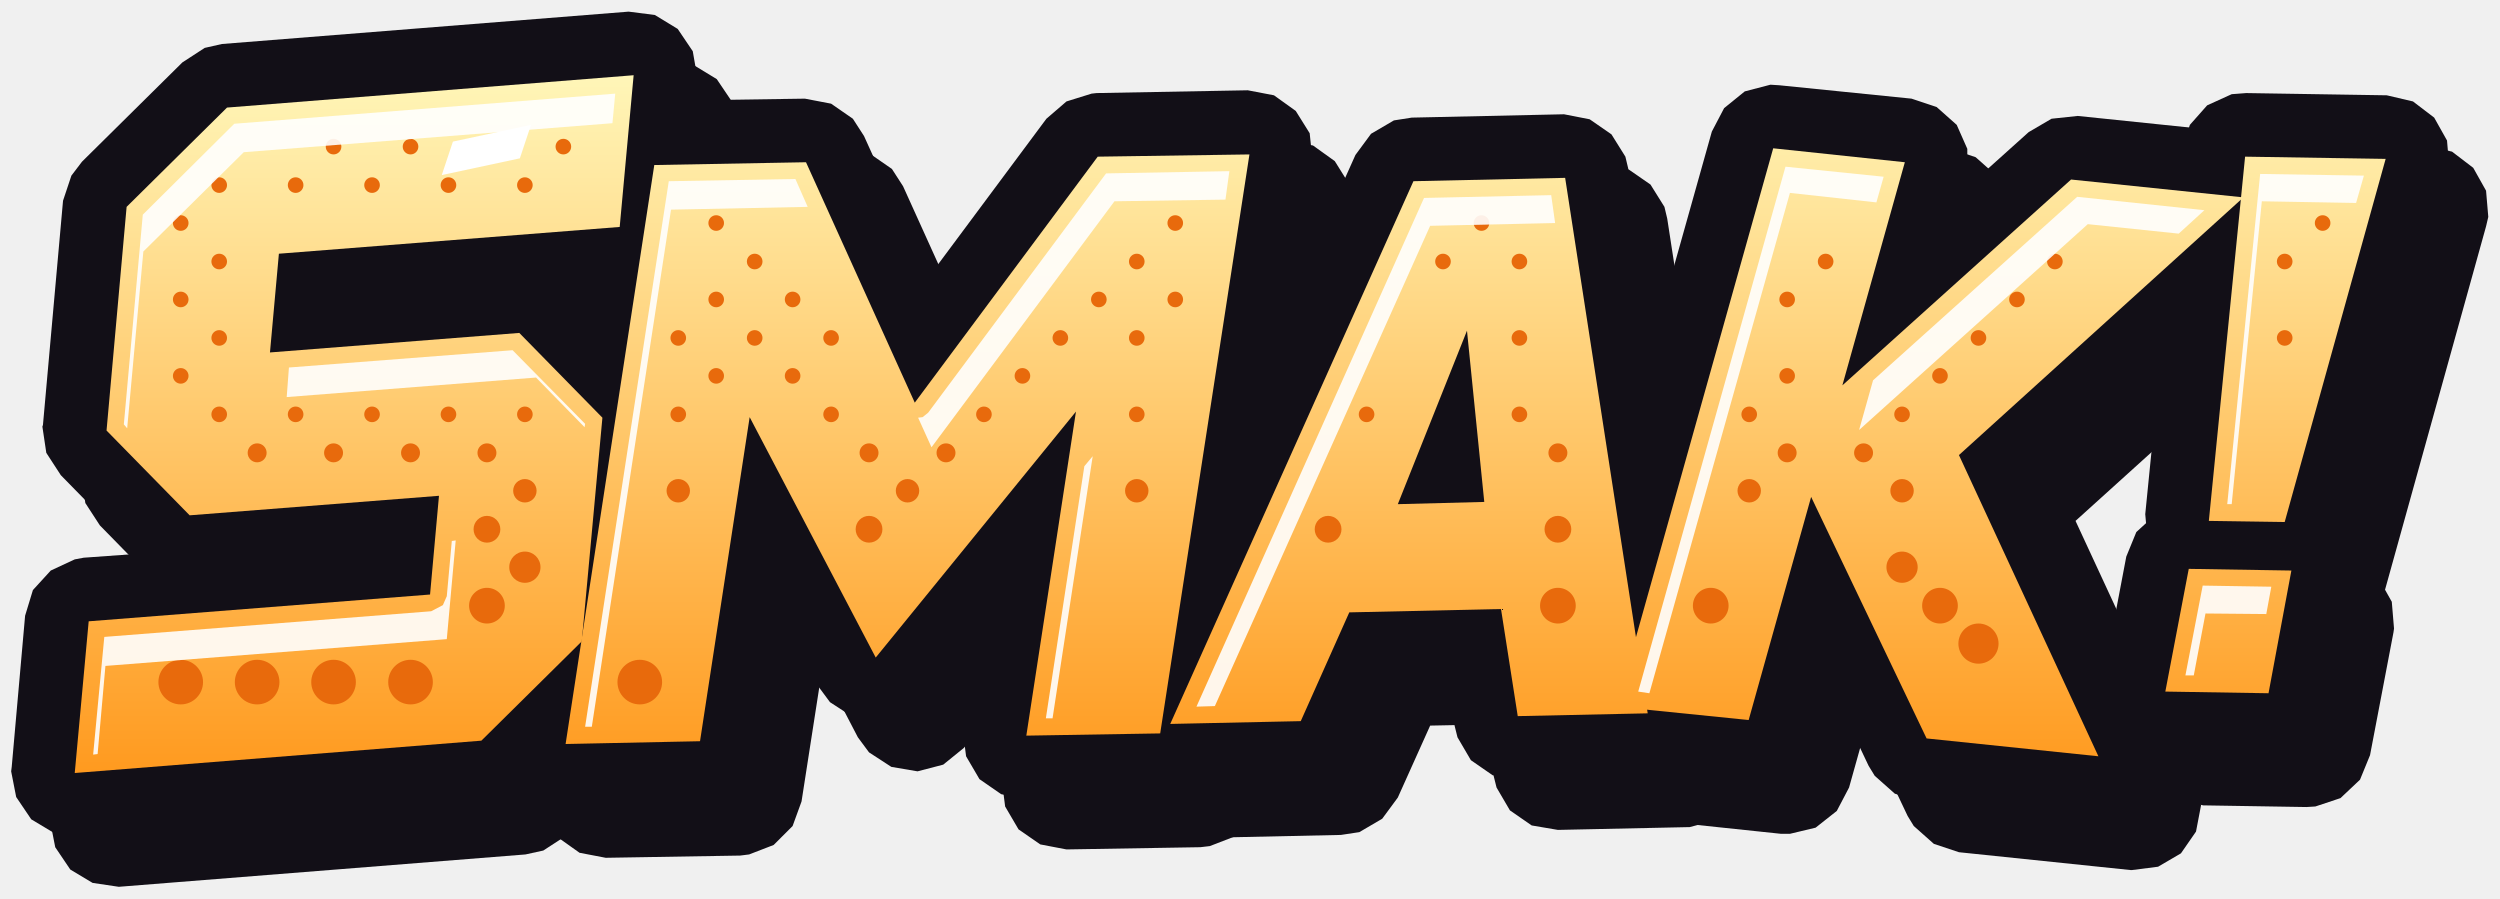
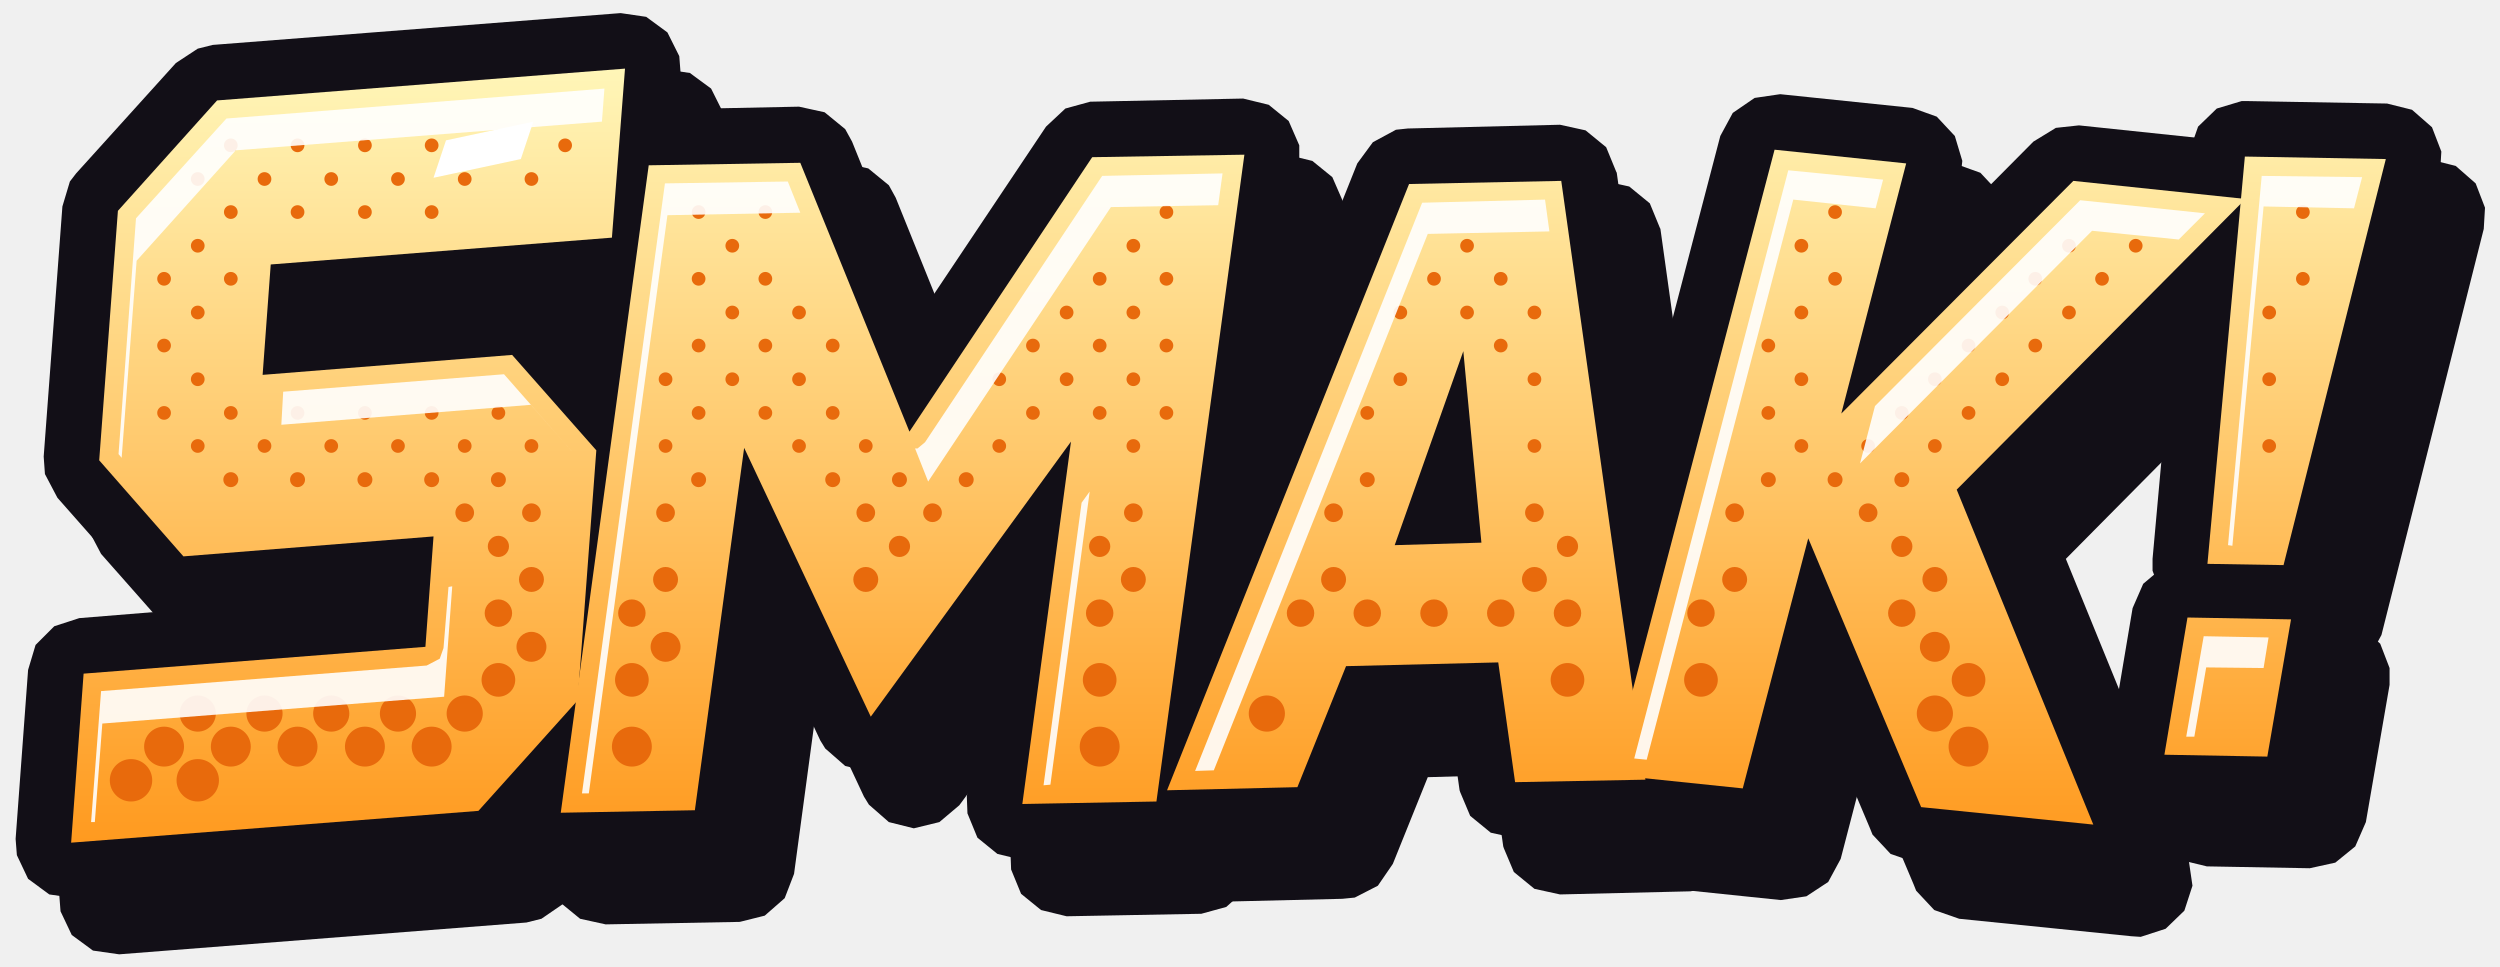
- <svg xmlns="http://www.w3.org/2000/svg" width="512" height="184" viewBox="-18.7 -26.2 448.2 160.9">
+ <svg xmlns="http://www.w3.org/2000/svg" width="512" height="198" viewBox="-15.2 -23.3 400.0 155.0">
  <defs>
-     <linearGradient id="fill" gradientUnits="userSpaceOnUse" x1="0" x2="0" y1="-12.8" y2="112.3">
+     <linearGradient id="fill" gradientUnits="userSpaceOnUse" x1="0" x2="0" y1="-12.3" y2="111.8">
      <stop offset="0" stop-color="#fff6b8" />
      <stop offset="1" stop-color="#ff9a1f" />
    </linearGradient>
  </defs>
-   <path d="M105.7 -14.6 L109.8 -12.1 L112.5 -8.1 L113.3 -3.5 L113.3 -2.7 L110.8 24.4 L109.4 28.9 L106.3 32.5 L102.0 34.5 L100.3 34.8 L90.7 35.5 L104.5 49.6 L107.0 53.6 L107.7 58.3 L107.7 58.6 L104.0 98.7 L102.6 103.3 L100.7 105.8 L82.7 123.6 L78.7 126.2 L75.5 126.9 L2.6 132.7 L-2.1 132.0 L-6.1 129.6 L-8.8 125.6 L-9.7 121.0 L-9.6 120.2 L-7.2 93.1 L-5.8 88.5 L-2.6 85.0 L1.7 83.0 L3.3 82.7 L13.0 82.0 L-0.8 67.9 L-3.4 63.9 L-4.1 59.2 L-4.0 58.9 L-0.4 18.7 L1.1 14.2 L3.0 11.7 L21.0 -6.1 L25.0 -8.7 L28.1 -9.4 L101.0 -15.2 Z" fill="#120f17" />
-   <path d="M216.7 -0.2 L220.6 2.6 L223.1 6.6 L223.6 11.4 L223.5 12.1 L207.6 115.9 L206.0 120.3 L202.6 123.7 L198.2 125.4 L196.5 125.6 L172.5 126.0 L167.8 125.1 L163.9 122.4 L161.5 118.3 L160.9 113.6 L161.0 112.9 L163.5 96.2 L154.1 107.8 L150.4 110.8 L145.8 112.0 L141.1 111.2 L137.1 108.6 L135.1 105.9 L128.7 93.6 L125.0 117.4 L123.4 121.8 L120.0 125.2 L115.6 126.9 L114.0 127.1 L89.9 127.5 L85.2 126.6 L81.4 123.9 L78.9 119.8 L78.3 115.1 L78.4 114.3 L94.3 10.5 L96.0 6.1 L99.4 2.7 L103.8 1.0 L105.4 0.8 L132.6 0.4 L137.3 1.3 L141.2 4.0 L143.2 7.1 L154.7 32.5 L175.9 4.0 L179.5 0.9 L184.0 -0.5 L184.9 -0.6 L212.0 -1.1 Z" fill="#120f17" />
-   <path d="M273.3 4.1 L277.2 6.8 L279.7 10.8 L280.2 12.9 L295.0 108.9 L294.7 113.6 L292.6 117.8 L288.8 120.8 L284.2 122.0 L284.0 122.0 L260.6 122.5 L255.9 121.7 L252.0 119.0 L249.6 114.9 L249.1 112.9 L247.6 103.6 L237.7 103.8 L231.9 116.7 L229.1 120.5 L225.0 122.9 L221.7 123.4 L198.4 123.9 L193.7 123.0 L189.8 120.3 L187.3 116.3 L186.7 111.6 L187.7 107.8 L231.3 10.5 L234.1 6.7 L238.2 4.3 L241.4 3.8 L268.7 3.2 Z" fill="#120f17" />
-   <path d="M307.3 -2.0 L331.0 0.4 L335.5 1.9 L339.1 5.1 L341.0 9.4 L341.0 14.2 L340.8 14.9 L340.2 17.0 L352.0 6.4 L356.1 4.0 L360.8 3.5 L391.7 6.7 L396.2 8.2 L399.7 11.4 L401.7 15.7 L401.7 20.5 L399.8 24.8 L398.2 26.6 L353.4 67.1 L374.9 113.5 L375.9 118.1 L375.0 122.8 L372.3 126.7 L368.2 129.1 L363.5 129.7 L363.3 129.7 L332.5 126.5 L328.0 125.0 L324.4 121.8 L323.3 120.0 L315.8 104.2 L312.8 114.9 L310.6 119.1 L306.8 122.1 L302.2 123.2 L300.6 123.2 L276.9 120.7 L272.4 119.3 L268.9 116.1 L266.9 111.7 L266.9 107.0 L267.1 106.3 L295.2 6.3 L297.4 2.1 L301.1 -0.9 L305.7 -2.1 Z" fill="#120f17" />
-   <path d="M416.2 -0.2 L420.9 0.9 L424.7 3.8 L427.0 7.9 L427.4 12.6 L427.0 14.3 L408.9 79.4 L406.7 83.6 L402.9 86.5 L398.3 87.7 L397.7 87.7 L384.1 87.5 L379.4 86.4 L375.6 83.6 L373.3 79.4 L372.9 74.9 L379.4 9.7 L380.9 5.1 L384.0 1.6 L388.4 -0.4 L391.0 -0.6 Z" fill="#120f17" />
-   <path d="M399.3 73.5 L404.0 74.6 L407.8 77.5 L410.1 81.6 L410.5 86.4 L410.4 87.1 L406.2 109.1 L404.4 113.5 L400.9 116.8 L396.4 118.3 L394.8 118.4 L376.3 118.1 L371.7 117.1 L367.9 114.2 L365.6 110.0 L365.2 105.3 L365.3 104.6 L369.5 82.5 L371.3 78.1 L374.8 74.9 L379.3 73.3 L380.9 73.2 Z" fill="#120f17" />
-   <path d="M98.7 -23.6 L102.8 -21.1 L105.5 -17.1 L106.3 -12.5 L106.3 -11.7 L103.8 15.4 L102.4 19.9 L99.3 23.5 L95.0 25.5 L93.3 25.8 L83.7 26.5 L97.5 40.6 L100.0 44.6 L100.7 49.3 L100.7 49.6 L97.0 89.7 L95.6 94.3 L93.7 96.8 L75.7 114.6 L71.7 117.2 L68.5 117.9 L-4.4 123.7 L-9.1 123.0 L-13.1 120.6 L-15.8 116.6 L-16.7 112.0 L-16.6 111.2 L-14.2 84.1 L-12.8 79.5 L-9.6 76.0 L-5.3 74.0 L-3.7 73.7 L6.0 73.0 L-7.8 58.9 L-10.4 54.9 L-11.1 50.2 L-11.0 49.9 L-7.4 9.7 L-5.9 5.2 L-4.0 2.7 L14.0 -15.1 L18.0 -17.7 L21.1 -18.4 L94.0 -24.2 Z" fill="#120f17" />
-   <path d="M209.7 -9.2 L213.6 -6.4 L216.1 -2.4 L216.6 2.4 L216.5 3.1 L200.6 106.9 L199.0 111.3 L195.6 114.7 L191.2 116.4 L189.5 116.6 L165.5 117.0 L160.8 116.1 L156.9 113.4 L154.5 109.3 L153.9 104.6 L154.0 103.9 L156.5 87.2 L147.1 98.8 L143.4 101.8 L138.8 103.0 L134.1 102.2 L130.1 99.6 L128.1 96.9 L121.7 84.6 L118.0 108.4 L116.4 112.8 L113.0 116.2 L108.6 117.9 L107.0 118.1 L82.9 118.5 L78.2 117.6 L74.4 114.9 L71.9 110.8 L71.3 106.1 L71.4 105.3 L87.3 1.5 L89.0 -2.9 L92.4 -6.3 L96.8 -8.0 L98.4 -8.2 L125.6 -8.6 L130.3 -7.7 L134.2 -5.0 L136.2 -1.9 L147.7 23.5 L168.9 -5.0 L172.5 -8.1 L177.0 -9.5 L177.9 -9.6 L205.0 -10.1 Z" fill="#120f17" />
-   <path d="M266.3 -4.9 L270.2 -2.2 L272.7 1.8 L273.2 3.9 L288.0 99.9 L287.7 104.6 L285.6 108.8 L281.8 111.8 L277.2 113.0 L277.0 113.0 L253.6 113.5 L248.9 112.7 L245.0 110.0 L242.6 105.9 L242.1 103.9 L240.6 94.6 L230.7 94.8 L224.9 107.7 L222.1 111.5 L218.0 113.9 L214.7 114.4 L191.4 114.9 L186.7 114.0 L182.8 111.3 L180.3 107.3 L179.7 102.6 L180.7 98.8 L224.3 1.5 L227.1 -2.3 L231.2 -4.7 L234.4 -5.2 L261.7 -5.8 Z" fill="#120f17" />
-   <path d="M300.3 -11.0 L324.0 -8.6 L328.5 -7.1 L332.1 -3.9 L334.0 0.4 L334.0 5.2 L333.8 5.9 L333.2 8.0 L345.0 -2.6 L349.1 -5.0 L353.8 -5.5 L384.7 -2.3 L389.2 -0.8 L392.7 2.4 L394.7 6.7 L394.7 11.5 L392.8 15.8 L391.2 17.6 L346.4 58.1 L367.9 104.5 L368.9 109.1 L368.0 113.8 L365.3 117.7 L361.2 120.1 L356.5 120.7 L356.3 120.7 L325.5 117.5 L321.0 116.0 L317.4 112.8 L316.3 111.0 L308.8 95.2 L305.8 105.9 L303.6 110.1 L299.8 113.1 L295.2 114.2 L293.6 114.2 L269.9 111.7 L265.4 110.3 L261.9 107.1 L259.9 102.7 L259.9 98.0 L260.1 97.3 L288.2 -2.7 L290.4 -6.9 L294.1 -9.9 L298.7 -11.1 Z" fill="#120f17" />
-   <path d="M409.2 -9.2 L413.9 -8.1 L417.7 -5.2 L420.0 -1.1 L420.4 3.6 L420.0 5.3 L401.9 70.4 L399.7 74.6 L395.9 77.5 L391.3 78.7 L390.7 78.7 L377.1 78.5 L372.4 77.4 L368.6 74.6 L366.3 70.4 L365.9 65.9 L372.4 0.7 L373.9 -3.9 L377.0 -7.4 L381.4 -9.4 L384.0 -9.6 Z" fill="#120f17" />
-   <path d="M392.3 64.5 L397.0 65.6 L400.8 68.5 L403.1 72.6 L403.5 77.4 L403.4 78.1 L399.2 100.1 L397.4 104.5 L393.9 107.8 L389.4 109.3 L387.8 109.4 L369.3 109.1 L364.7 108.1 L360.9 105.2 L358.6 101.0 L358.2 96.3 L358.3 95.6 L362.5 73.5 L364.3 69.1 L367.8 65.9 L372.3 64.3 L373.9 64.2 Z" fill="#120f17" />
-   <path d="M22.0 -7.0 L94.9 -12.8 L92.4 14.4 L31.3 19.2 L29.7 36.9 L74.4 33.4 L89.3 48.6 L85.6 88.7 L67.6 106.5 L-5.3 112.3 L-2.8 85.1 L58.4 80.3 L60.0 62.6 L15.3 66.1 L0.4 50.9 L4.0 10.8 Z" fill="url(#fill)" fill-rule="evenodd" />
-   <path d="M82.7 107.1 L98.6 3.3 L125.8 2.8 L145.3 45.9 L178.1 1.8 L205.3 1.4 L189.3 105.2 L165.3 105.6 L174.2 47.5 L138.3 91.6 L115.7 48.5 L106.8 106.6 Z" fill="url(#fill)" fill-rule="evenodd" />
-   <path d="M191.1 103.5 L234.7 6.2 L261.9 5.6 L276.7 101.6 L253.4 102.1 L250.4 82.9 L223.2 83.5 L214.5 103.0 Z M231.9 64.1 L247.4 63.7 L244.3 33.0 Z" fill="url(#fill)" fill-rule="evenodd" />
-   <path d="M299.2 0.3 L322.8 2.8 L311.6 42.8 L352.6 5.9 L383.5 9.1 L332.5 55.3 L357.5 109.3 L326.7 106.1 L306.0 62.8 L294.8 102.8 L271.1 100.4 Z" fill="url(#fill)" fill-rule="evenodd" />
-   <path d="M383.8 1.8 L409.0 2.2 L390.9 67.3 L377.3 67.1 Z" fill="url(#fill)" fill-rule="evenodd" />
-   <path d="M373.7 75.7 L392.1 76.0 L388.0 98.0 L369.5 97.7 Z" fill="url(#fill)" fill-rule="evenodd" />
-   <circle cx="41.1" cy="0.0" r="1.4" fill="#e86a0c" />
-   <circle cx="54.9" cy="0.0" r="1.4" fill="#e86a0c" />
-   <circle cx="68.6" cy="0.0" r="1.4" fill="#e86a0c" />
-   <circle cx="82.3" cy="0.0" r="1.4" fill="#e86a0c" />
-   <circle cx="20.6" cy="6.9" r="1.4" fill="#e86a0c" />
-   <circle cx="34.3" cy="6.9" r="1.4" fill="#e86a0c" />
-   <circle cx="48.0" cy="6.9" r="1.4" fill="#e86a0c" />
-   <circle cx="61.7" cy="6.9" r="1.4" fill="#e86a0c" />
-   <circle cx="75.4" cy="6.9" r="1.4" fill="#e86a0c" />
-   <circle cx="13.7" cy="13.7" r="1.4" fill="#e86a0c" />
-   <circle cx="20.6" cy="20.6" r="1.4" fill="#e86a0c" />
-   <circle cx="13.7" cy="27.4" r="1.4" fill="#e86a0c" />
-   <circle cx="20.6" cy="34.3" r="1.4" fill="#e86a0c" />
-   <circle cx="13.7" cy="41.1" r="1.4" fill="#e86a0c" />
-   <circle cx="20.6" cy="48.0" r="1.4" fill="#e86a0c" />
-   <circle cx="34.3" cy="48.0" r="1.4" fill="#e86a0c" />
-   <circle cx="48.0" cy="48.0" r="1.4" fill="#e86a0c" />
-   <circle cx="61.7" cy="48.0" r="1.4" fill="#e86a0c" />
-   <circle cx="75.4" cy="48.0" r="1.4" fill="#e86a0c" />
-   <circle cx="27.4" cy="54.9" r="1.7" fill="#e86a0c" />
-   <circle cx="41.1" cy="54.9" r="1.7" fill="#e86a0c" />
-   <circle cx="54.9" cy="54.9" r="1.7" fill="#e86a0c" />
-   <circle cx="68.6" cy="54.9" r="1.7" fill="#e86a0c" />
-   <circle cx="75.4" cy="61.7" r="2.1" fill="#e86a0c" />
-   <circle cx="68.6" cy="68.6" r="2.4" fill="#e86a0c" />
-   <circle cx="75.4" cy="75.4" r="2.8" fill="#e86a0c" />
-   <circle cx="68.6" cy="82.3" r="3.2" fill="#e86a0c" />
-   <circle cx="13.7" cy="96.0" r="4.0" fill="#e86a0c" />
-   <circle cx="27.4" cy="96.0" r="4.0" fill="#e86a0c" />
-   <circle cx="41.1" cy="96.0" r="4.0" fill="#e86a0c" />
-   <circle cx="54.9" cy="96.0" r="4.0" fill="#e86a0c" />
-   <circle cx="109.7" cy="13.7" r="1.4" fill="#e86a0c" />
-   <circle cx="192.0" cy="13.7" r="1.4" fill="#e86a0c" />
-   <circle cx="116.6" cy="20.6" r="1.4" fill="#e86a0c" />
-   <circle cx="185.1" cy="20.6" r="1.4" fill="#e86a0c" />
-   <circle cx="109.7" cy="27.4" r="1.4" fill="#e86a0c" />
-   <circle cx="123.4" cy="27.4" r="1.4" fill="#e86a0c" />
-   <circle cx="178.3" cy="27.4" r="1.4" fill="#e86a0c" />
-   <circle cx="192.0" cy="27.4" r="1.4" fill="#e86a0c" />
-   <circle cx="102.9" cy="34.3" r="1.4" fill="#e86a0c" />
-   <circle cx="116.6" cy="34.3" r="1.4" fill="#e86a0c" />
-   <circle cx="130.3" cy="34.3" r="1.4" fill="#e86a0c" />
-   <circle cx="171.4" cy="34.3" r="1.4" fill="#e86a0c" />
-   <circle cx="185.1" cy="34.3" r="1.4" fill="#e86a0c" />
-   <circle cx="109.7" cy="41.1" r="1.4" fill="#e86a0c" />
-   <circle cx="123.4" cy="41.1" r="1.4" fill="#e86a0c" />
-   <circle cx="164.6" cy="41.1" r="1.4" fill="#e86a0c" />
-   <circle cx="102.9" cy="48.0" r="1.4" fill="#e86a0c" />
-   <circle cx="130.3" cy="48.0" r="1.4" fill="#e86a0c" />
-   <circle cx="157.7" cy="48.0" r="1.4" fill="#e86a0c" />
-   <circle cx="185.1" cy="48.0" r="1.4" fill="#e86a0c" />
-   <circle cx="137.1" cy="54.9" r="1.7" fill="#e86a0c" />
-   <circle cx="150.9" cy="54.9" r="1.7" fill="#e86a0c" />
-   <circle cx="102.9" cy="61.7" r="2.1" fill="#e86a0c" />
-   <circle cx="144.0" cy="61.7" r="2.1" fill="#e86a0c" />
-   <circle cx="185.1" cy="61.7" r="2.1" fill="#e86a0c" />
-   <circle cx="137.1" cy="68.6" r="2.4" fill="#e86a0c" />
-   <circle cx="96.0" cy="96.0" r="4.0" fill="#e86a0c" />
-   <circle cx="246.9" cy="13.7" r="1.4" fill="#e86a0c" />
-   <circle cx="240.0" cy="20.6" r="1.4" fill="#e86a0c" />
-   <circle cx="253.7" cy="20.6" r="1.4" fill="#e86a0c" />
-   <circle cx="253.7" cy="34.3" r="1.4" fill="#e86a0c" />
-   <circle cx="226.3" cy="48.0" r="1.4" fill="#e86a0c" />
-   <circle cx="253.7" cy="48.0" r="1.4" fill="#e86a0c" />
-   <circle cx="260.6" cy="54.9" r="1.7" fill="#e86a0c" />
-   <circle cx="219.4" cy="68.6" r="2.4" fill="#e86a0c" />
-   <circle cx="260.6" cy="68.6" r="2.4" fill="#e86a0c" />
-   <circle cx="260.6" cy="82.3" r="3.2" fill="#e86a0c" />
-   <circle cx="308.6" cy="20.6" r="1.4" fill="#e86a0c" />
-   <circle cx="349.7" cy="20.6" r="1.4" fill="#e86a0c" />
-   <circle cx="301.7" cy="27.4" r="1.4" fill="#e86a0c" />
-   <circle cx="342.9" cy="27.4" r="1.4" fill="#e86a0c" />
-   <circle cx="336.0" cy="34.3" r="1.4" fill="#e86a0c" />
-   <circle cx="301.7" cy="41.1" r="1.4" fill="#e86a0c" />
-   <circle cx="329.1" cy="41.1" r="1.4" fill="#e86a0c" />
-   <circle cx="294.9" cy="48.0" r="1.4" fill="#e86a0c" />
-   <circle cx="322.3" cy="48.0" r="1.4" fill="#e86a0c" />
-   <circle cx="301.7" cy="54.9" r="1.7" fill="#e86a0c" />
-   <circle cx="315.4" cy="54.9" r="1.7" fill="#e86a0c" />
-   <circle cx="294.9" cy="61.7" r="2.1" fill="#e86a0c" />
-   <circle cx="322.3" cy="61.7" r="2.1" fill="#e86a0c" />
-   <circle cx="322.3" cy="75.4" r="2.8" fill="#e86a0c" />
-   <circle cx="288.0" cy="82.3" r="3.2" fill="#e86a0c" />
-   <circle cx="329.1" cy="82.3" r="3.2" fill="#e86a0c" />
-   <circle cx="336.0" cy="89.1" r="3.6" fill="#e86a0c" />
-   <circle cx="397.7" cy="13.7" r="1.4" fill="#e86a0c" />
-   <circle cx="390.9" cy="20.6" r="1.4" fill="#e86a0c" />
-   <circle cx="390.9" cy="34.3" r="1.4" fill="#e86a0c" />
-   <path d="M61.4 88.3 L0.2 93.1 L-1.2 108.9 L-2.0 109.0 L-0.0 87.9 L58.6 83.3 L60.7 82.2 L61.4 80.6 L62.3 70.7 L63.0 70.6 Z" fill="#ffffff" opacity="0.9" />
-   <path d="M91.1 -4.2 L25.0 1.0 L7.0 18.8 L4.1 50.5 L3.5 49.8 L6.9 12.2 L23.3 -4.1 L91.6 -9.5 Z" fill="#ffffff" opacity="0.9" />
-   <path d="M86.2 49.7 L86.1 50.3 L77.4 41.4 L32.7 44.9 L33.1 39.6 L73.2 36.5 Z" fill="#ffffff" opacity="0.9" />
-   <path d="M126.1 10.8 L101.6 11.3 L87.4 104.0 L86.2 104.0 L101.2 6.2 L123.9 5.8 Z" fill="#ffffff" opacity="0.9" />
-   <path d="M170.0 102.5 L168.8 102.5 L175.7 57.3 L177.2 55.5 Z" fill="#ffffff" opacity="0.9" />
-   <path d="M201.0 9.5 L181.1 9.8 L148.3 53.9 L145.9 48.6 L146.7 48.5 L147.7 47.7 L179.6 4.8 L201.7 4.4 Z" fill="#ffffff" opacity="0.9" />
-   <path d="M260.1 13.7 L237.7 14.2 L199.1 100.3 L195.8 100.4 L236.6 9.2 L259.4 8.7 Z" fill="#ffffff" opacity="0.9" />
-   <path d="M319.0 5.4 L317.7 10.0 L302.2 8.3 L277.0 98.0 L275.0 97.7 L301.4 3.6 Z" fill="#ffffff" opacity="0.9" />
-   <path d="M376.5 11.4 L371.9 15.6 L355.6 13.9 L314.6 50.8 L317.1 41.9 L353.7 9.0 Z" fill="#ffffff" opacity="0.9" />
-   <path d="M405.1 5.2 L403.7 10.1 L386.8 9.8 L381.4 64.1 L380.6 64.1 L386.5 4.9 Z" fill="#ffffff" opacity="0.9" />
-   <path d="M388.5 78.9 L387.6 83.8 L376.7 83.7 L374.6 94.8 L373.1 94.8 L376.2 78.7 Z" fill="#ffffff" opacity="0.9" />
-   <path d="M62.5 -0.9 l14 -3 l-2 6 l-14 3 Z" fill="#ffffff" />
+   <path d="M95.0 -11.6 L98.4 -9.1 L100.3 -5.3 L100.5 -2.7 L98.5 24.4 L97.2 28.4 L94.2 31.4 L90.2 32.7 L74.2 33.9 L76.9 34.4 L80.2 36.7 L93.7 52.0 L95.7 55.7 L95.9 58.6 L93.0 98.7 L91.7 102.7 L90.7 104.0 L74.7 121.6 L71.2 124.0 L68.8 124.6 L3.5 129.7 L-0.7 129.1 L-4.1 126.6 L-5.9 122.8 L-6.1 120.2 L-4.1 93.1 L-2.9 89.1 L0.1 86.1 L4.1 84.8 L20.1 83.5 L17.4 83.1 L14.1 80.8 L0.6 65.5 L-1.4 61.7 L-1.6 58.9 L1.4 18.8 L2.6 14.8 L3.6 13.5 L19.6 -4.2 L23.1 -6.5 L25.5 -7.1 L90.9 -12.2 Z" fill="#120f17" />
+   <path d="M194.8 2.5 L198.0 5.1 L199.7 9.0 L199.7 11.7 L185.7 115.4 L184.1 119.3 L181.0 122.1 L177.0 123.2 L155.4 123.6 L151.3 122.6 L148.1 120.0 L146.5 116.1 L146.4 113.4 L149.6 90.3 L138.2 105.8 L135.0 108.5 L130.9 109.5 L126.9 108.5 L123.7 105.7 L122.9 104.4 L115.5 88.6 L111.7 116.8 L110.2 120.7 L107.0 123.5 L103.0 124.5 L81.5 124.9 L77.4 124.0 L74.1 121.3 L72.5 117.4 L72.4 114.8 L86.5 11.0 L88.0 7.1 L91.2 4.3 L95.2 3.3 L119.5 2.8 L123.6 3.7 L126.9 6.4 L128.0 8.4 L139.1 35.9 L159.1 6.0 L162.2 3.1 L166.2 2.0 L166.4 2.0 L190.7 1.5 Z" fill="#120f17" />
+   <path d="M245.6 6.6 L248.9 9.3 L250.5 13.2 L250.6 13.4 L264.0 109.4 L263.6 113.6 L261.4 117.1 L257.7 119.2 L255.4 119.6 L234.5 120.1 L230.4 119.2 L227.1 116.5 L225.5 112.7 L225.4 112.4 L223.8 101.0 L213.3 101.3 L207.7 115.2 L205.3 118.7 L201.6 120.6 L199.6 120.8 L178.7 121.3 L174.6 120.4 L171.4 117.8 L169.7 113.9 L170.0 109.7 L170.2 109.1 L209.0 11.9 L211.5 8.5 L215.2 6.5 L217.1 6.3 L241.5 5.7 Z" fill="#120f17" />
+   <path d="M298.0 3.0 L301.9 4.4 L304.8 7.5 L306.0 11.5 L305.7 14.2 L303.6 22.3 L317.4 8.4 L321.0 6.2 L324.7 5.8 L352.3 8.7 L356.3 10.1 L359.2 13.1 L360.3 17.2 L359.5 21.3 L357.7 23.8 L315.6 66.3 L335.3 114.6 L335.9 118.7 L334.6 122.7 L331.6 125.6 L327.6 126.9 L326.1 126.8 L298.5 124.0 L294.5 122.6 L291.6 119.5 L291.2 118.5 L283.3 99.8 L279.5 114.4 L277.5 118.1 L274.0 120.4 L269.9 121.0 L248.7 118.8 L244.8 117.4 L241.9 114.3 L240.7 110.3 L241.0 107.7 L267.2 7.5 L269.2 3.8 L272.7 1.4 L276.8 0.8 Z" fill="#120f17" />
+   <path d="M374.1 2.3 L378.1 3.3 L381.3 6.1 L382.8 10.0 L382.6 13.4 L366.2 78.5 L364.2 82.2 L360.8 84.6 L357.4 85.2 L345.2 85.0 L341.1 84.0 L338.0 81.2 L336.5 77.2 L336.5 75.3 L342.4 10.0 L343.8 6.0 L346.8 3.1 L350.8 1.9 L351.5 1.9 Z" fill="#120f17" />
+   <path d="M358.8 76.0 L362.9 77.1 L366.0 79.9 L367.5 83.8 L367.5 86.5 L363.7 108.5 L362.0 112.4 L358.8 115.0 L354.7 115.9 L338.2 115.6 L334.1 114.6 L331.0 111.8 L329.5 107.9 L329.6 105.2 L333.3 83.2 L335.0 79.3 L338.2 76.6 L342.3 75.8 Z" fill="#120f17" />
+   <path d="M88.0 -20.6 L91.4 -18.1 L93.3 -14.3 L93.5 -11.7 L91.5 15.4 L90.2 19.4 L87.2 22.4 L83.2 23.7 L67.2 24.9 L69.9 25.4 L73.2 27.7 L86.7 43.0 L88.7 46.7 L88.9 49.6 L86.0 89.7 L84.7 93.7 L83.7 95.0 L67.7 112.6 L64.2 115.0 L61.8 115.6 L-3.5 120.7 L-7.7 120.1 L-11.1 117.6 L-12.9 113.8 L-13.1 111.2 L-11.1 84.1 L-9.9 80.1 L-6.9 77.1 L-2.9 75.8 L13.1 74.5 L10.4 74.1 L7.1 71.8 L-6.4 56.5 L-8.4 52.7 L-8.6 49.9 L-5.6 9.8 L-4.4 5.8 L-3.4 4.5 L12.6 -13.2 L16.1 -15.5 L18.5 -16.1 L83.9 -21.2 Z" fill="#120f17" />
+   <path d="M187.8 -6.5 L191.0 -3.9 L192.7 0.0 L192.7 2.7 L178.7 106.4 L177.1 110.3 L174.0 113.1 L170.0 114.2 L148.4 114.6 L144.3 113.6 L141.1 111.0 L139.5 107.1 L139.4 104.4 L142.6 81.3 L131.2 96.8 L128.0 99.5 L123.9 100.5 L119.9 99.5 L116.7 96.7 L115.9 95.4 L108.5 79.6 L104.7 107.8 L103.2 111.7 L100.0 114.5 L96.0 115.5 L74.5 115.9 L70.4 115.0 L67.1 112.3 L65.5 108.4 L65.4 105.8 L79.5 2.0 L81.0 -1.9 L84.2 -4.7 L88.2 -5.7 L112.5 -6.2 L116.6 -5.3 L119.9 -2.6 L121.0 -0.6 L132.1 26.9 L152.1 -3.0 L155.2 -5.9 L159.2 -7.0 L159.4 -7.0 L183.7 -7.5 Z" fill="#120f17" />
+   <path d="M238.6 -2.4 L241.9 0.3 L243.5 4.2 L243.6 4.4 L257.0 100.4 L256.6 104.6 L254.4 108.1 L250.7 110.2 L248.4 110.6 L227.5 111.1 L223.4 110.2 L220.1 107.5 L218.5 103.7 L218.4 103.4 L216.8 92.0 L206.3 92.3 L200.7 106.2 L198.3 109.7 L194.6 111.6 L192.6 111.8 L171.7 112.3 L167.6 111.4 L164.4 108.8 L162.7 104.9 L163.0 100.7 L163.2 100.1 L202.0 2.9 L204.5 -0.5 L208.2 -2.5 L210.1 -2.7 L234.5 -3.3 Z" fill="#120f17" />
+   <path d="M291.0 -6.0 L294.9 -4.6 L297.8 -1.5 L299.0 2.5 L298.7 5.2 L296.6 13.3 L310.4 -0.6 L314.0 -2.8 L317.7 -3.2 L345.3 -0.3 L349.3 1.1 L352.2 4.1 L353.3 8.2 L352.5 12.3 L350.7 14.8 L308.6 57.3 L328.3 105.6 L328.9 109.7 L327.6 113.7 L324.6 116.6 L320.6 117.9 L319.1 117.8 L291.5 115.0 L287.5 113.6 L284.6 110.5 L284.2 109.5 L276.3 90.8 L272.5 105.4 L270.5 109.1 L267.0 111.4 L262.9 112.0 L241.7 109.8 L237.8 108.4 L234.9 105.3 L233.7 101.3 L234.0 98.7 L260.2 -1.5 L262.2 -5.2 L265.7 -7.6 L269.8 -8.2 Z" fill="#120f17" />
+   <path d="M367.1 -6.7 L371.1 -5.7 L374.3 -2.9 L375.8 1.0 L375.6 4.4 L359.2 69.5 L357.2 73.2 L353.8 75.6 L350.4 76.2 L338.2 76.0 L334.1 75.0 L331.0 72.2 L329.5 68.2 L329.5 66.3 L335.4 1.0 L336.8 -3.0 L339.8 -5.9 L343.8 -7.1 L344.5 -7.1 Z" fill="#120f17" />
+   <path d="M351.8 67.0 L355.9 68.1 L359.0 70.9 L360.5 74.8 L360.5 77.5 L356.7 99.5 L355.0 103.4 L351.8 106.0 L347.7 106.9 L331.2 106.6 L327.1 105.6 L324.0 102.8 L322.5 98.9 L322.6 96.2 L326.3 74.2 L328.0 70.3 L331.2 67.6 L335.3 66.8 Z" fill="#120f17" />
+   <path d="M19.2 -7.2 L84.6 -12.3 L82.5 14.8 L27.8 19.1 L26.5 36.8 L66.5 33.6 L80.0 48.9 L77.0 89.0 L61.1 106.7 L-4.2 111.8 L-2.2 84.7 L52.6 80.4 L53.9 62.7 L13.8 65.9 L0.3 50.5 L3.3 10.5 Z" fill="url(#fill)" fill-rule="evenodd" />
+   <path d="M74.3 107.0 L88.4 3.2 L112.7 2.8 L130.2 45.9 L159.5 1.9 L183.9 1.5 L169.8 105.2 L148.3 105.6 L156.1 47.5 L124.0 91.6 L103.7 48.5 L95.8 106.6 Z" fill="url(#fill)" fill-rule="evenodd" />
+   <path d="M171.5 103.4 L210.3 6.2 L234.7 5.7 L248.2 101.7 L227.3 102.1 L224.6 82.9 L200.2 83.5 L192.4 102.9 Z M208.0 64.1 L221.9 63.7 L219.0 33.0 Z" fill="url(#fill)" fill-rule="evenodd" />
+   <path d="M268.9 0.7 L290.0 2.9 L279.6 43.0 L316.8 5.7 L344.4 8.6 L298.1 55.2 L320.0 108.9 L292.4 106.1 L274.3 63.0 L263.8 103.1 L242.6 100.9 Z" fill="url(#fill)" fill-rule="evenodd" />
+   <path d="M344.3 1.8 L366.9 2.2 L350.5 67.3 L338.3 67.1 Z" fill="url(#fill)" fill-rule="evenodd" />
+   <path d="M335.1 75.7 L351.7 76.0 L347.9 98.0 L331.4 97.7 Z" fill="url(#fill)" fill-rule="evenodd" />
+   <circle cx="21.4" cy="0.0" r="1.1" fill="#e86a0c" />
+   <circle cx="32.1" cy="0.0" r="1.1" fill="#e86a0c" />
+   <circle cx="42.9" cy="0.0" r="1.1" fill="#e86a0c" />
+   <circle cx="53.6" cy="0.0" r="1.1" fill="#e86a0c" />
+   <circle cx="64.3" cy="0.0" r="1.1" fill="#e86a0c" />
+   <circle cx="75.0" cy="0.0" r="1.1" fill="#e86a0c" />
+   <circle cx="16.1" cy="5.4" r="1.1" fill="#e86a0c" />
+   <circle cx="26.8" cy="5.4" r="1.1" fill="#e86a0c" />
+   <circle cx="37.5" cy="5.4" r="1.1" fill="#e86a0c" />
+   <circle cx="48.2" cy="5.4" r="1.1" fill="#e86a0c" />
+   <circle cx="58.9" cy="5.4" r="1.1" fill="#e86a0c" />
+   <circle cx="69.6" cy="5.4" r="1.1" fill="#e86a0c" />
+   <circle cx="21.4" cy="10.7" r="1.1" fill="#e86a0c" />
+   <circle cx="32.1" cy="10.7" r="1.1" fill="#e86a0c" />
+   <circle cx="42.9" cy="10.7" r="1.1" fill="#e86a0c" />
+   <circle cx="53.6" cy="10.7" r="1.1" fill="#e86a0c" />
+   <circle cx="16.1" cy="16.1" r="1.1" fill="#e86a0c" />
+   <circle cx="10.7" cy="21.4" r="1.1" fill="#e86a0c" />
+   <circle cx="21.4" cy="21.4" r="1.1" fill="#e86a0c" />
+   <circle cx="16.1" cy="26.8" r="1.1" fill="#e86a0c" />
+   <circle cx="10.7" cy="32.1" r="1.1" fill="#e86a0c" />
+   <circle cx="16.1" cy="37.5" r="1.1" fill="#e86a0c" />
+   <circle cx="10.7" cy="42.9" r="1.1" fill="#e86a0c" />
+   <circle cx="21.4" cy="42.9" r="1.1" fill="#e86a0c" />
+   <circle cx="32.1" cy="42.9" r="1.1" fill="#e86a0c" />
+   <circle cx="42.9" cy="42.9" r="1.1" fill="#e86a0c" />
+   <circle cx="53.6" cy="42.9" r="1.1" fill="#e86a0c" />
+   <circle cx="64.3" cy="42.9" r="1.1" fill="#e86a0c" />
+   <circle cx="16.1" cy="48.2" r="1.1" fill="#e86a0c" />
+   <circle cx="26.8" cy="48.2" r="1.1" fill="#e86a0c" />
+   <circle cx="37.5" cy="48.2" r="1.1" fill="#e86a0c" />
+   <circle cx="48.2" cy="48.2" r="1.1" fill="#e86a0c" />
+   <circle cx="58.9" cy="48.2" r="1.1" fill="#e86a0c" />
+   <circle cx="69.6" cy="48.2" r="1.1" fill="#e86a0c" />
+   <circle cx="21.4" cy="53.6" r="1.2" fill="#e86a0c" />
+   <circle cx="32.1" cy="53.6" r="1.2" fill="#e86a0c" />
+   <circle cx="42.9" cy="53.6" r="1.2" fill="#e86a0c" />
+   <circle cx="53.6" cy="53.6" r="1.2" fill="#e86a0c" />
+   <circle cx="64.3" cy="53.6" r="1.2" fill="#e86a0c" />
+   <circle cx="58.9" cy="58.9" r="1.5" fill="#e86a0c" />
+   <circle cx="69.6" cy="58.9" r="1.5" fill="#e86a0c" />
+   <circle cx="64.3" cy="64.3" r="1.7" fill="#e86a0c" />
+   <circle cx="69.6" cy="69.6" r="2.0" fill="#e86a0c" />
+   <circle cx="64.3" cy="75.0" r="2.2" fill="#e86a0c" />
+   <circle cx="69.6" cy="80.4" r="2.4" fill="#e86a0c" />
+   <circle cx="64.3" cy="85.7" r="2.7" fill="#e86a0c" />
+   <circle cx="16.1" cy="91.1" r="2.9" fill="#e86a0c" />
+   <circle cx="26.8" cy="91.1" r="2.9" fill="#e86a0c" />
+   <circle cx="37.5" cy="91.1" r="2.9" fill="#e86a0c" />
+   <circle cx="48.2" cy="91.1" r="2.9" fill="#e86a0c" />
+   <circle cx="58.9" cy="91.1" r="2.9" fill="#e86a0c" />
+   <circle cx="10.7" cy="96.4" r="3.2" fill="#e86a0c" />
+   <circle cx="21.4" cy="96.4" r="3.2" fill="#e86a0c" />
+   <circle cx="32.1" cy="96.4" r="3.2" fill="#e86a0c" />
+   <circle cx="42.9" cy="96.4" r="3.2" fill="#e86a0c" />
+   <circle cx="53.6" cy="96.4" r="3.2" fill="#e86a0c" />
+   <circle cx="5.4" cy="101.8" r="3.4" fill="#e86a0c" />
+   <circle cx="16.1" cy="101.8" r="3.4" fill="#e86a0c" />
+   <circle cx="96.4" cy="10.7" r="1.1" fill="#e86a0c" />
+   <circle cx="107.1" cy="10.7" r="1.1" fill="#e86a0c" />
+   <circle cx="171.4" cy="10.7" r="1.1" fill="#e86a0c" />
+   <circle cx="101.8" cy="16.1" r="1.1" fill="#e86a0c" />
+   <circle cx="166.1" cy="16.1" r="1.1" fill="#e86a0c" />
+   <circle cx="96.4" cy="21.4" r="1.1" fill="#e86a0c" />
+   <circle cx="107.1" cy="21.4" r="1.1" fill="#e86a0c" />
+   <circle cx="160.7" cy="21.4" r="1.1" fill="#e86a0c" />
+   <circle cx="171.4" cy="21.4" r="1.1" fill="#e86a0c" />
+   <circle cx="101.8" cy="26.8" r="1.1" fill="#e86a0c" />
+   <circle cx="112.5" cy="26.8" r="1.1" fill="#e86a0c" />
+   <circle cx="155.4" cy="26.8" r="1.1" fill="#e86a0c" />
+   <circle cx="166.1" cy="26.8" r="1.1" fill="#e86a0c" />
+   <circle cx="96.4" cy="32.1" r="1.1" fill="#e86a0c" />
+   <circle cx="107.1" cy="32.1" r="1.1" fill="#e86a0c" />
+   <circle cx="117.9" cy="32.1" r="1.1" fill="#e86a0c" />
+   <circle cx="150.0" cy="32.1" r="1.1" fill="#e86a0c" />
+   <circle cx="160.7" cy="32.1" r="1.1" fill="#e86a0c" />
+   <circle cx="171.4" cy="32.1" r="1.1" fill="#e86a0c" />
+   <circle cx="91.1" cy="37.5" r="1.1" fill="#e86a0c" />
+   <circle cx="101.8" cy="37.5" r="1.1" fill="#e86a0c" />
+   <circle cx="112.5" cy="37.5" r="1.1" fill="#e86a0c" />
+   <circle cx="144.6" cy="37.5" r="1.1" fill="#e86a0c" />
+   <circle cx="155.4" cy="37.5" r="1.1" fill="#e86a0c" />
+   <circle cx="166.1" cy="37.5" r="1.1" fill="#e86a0c" />
+   <circle cx="96.4" cy="42.9" r="1.1" fill="#e86a0c" />
+   <circle cx="107.1" cy="42.9" r="1.1" fill="#e86a0c" />
+   <circle cx="117.9" cy="42.9" r="1.1" fill="#e86a0c" />
+   <circle cx="150.0" cy="42.9" r="1.1" fill="#e86a0c" />
+   <circle cx="160.7" cy="42.9" r="1.1" fill="#e86a0c" />
+   <circle cx="171.4" cy="42.9" r="1.1" fill="#e86a0c" />
+   <circle cx="91.1" cy="48.2" r="1.1" fill="#e86a0c" />
+   <circle cx="112.5" cy="48.2" r="1.1" fill="#e86a0c" />
+   <circle cx="123.2" cy="48.2" r="1.1" fill="#e86a0c" />
+   <circle cx="144.6" cy="48.2" r="1.1" fill="#e86a0c" />
+   <circle cx="166.1" cy="48.2" r="1.1" fill="#e86a0c" />
+   <circle cx="96.4" cy="53.6" r="1.2" fill="#e86a0c" />
+   <circle cx="117.9" cy="53.6" r="1.2" fill="#e86a0c" />
+   <circle cx="128.6" cy="53.6" r="1.2" fill="#e86a0c" />
+   <circle cx="139.3" cy="53.6" r="1.2" fill="#e86a0c" />
+   <circle cx="91.1" cy="58.9" r="1.5" fill="#e86a0c" />
+   <circle cx="123.2" cy="58.9" r="1.5" fill="#e86a0c" />
+   <circle cx="133.9" cy="58.9" r="1.5" fill="#e86a0c" />
+   <circle cx="166.1" cy="58.9" r="1.5" fill="#e86a0c" />
+   <circle cx="128.6" cy="64.3" r="1.7" fill="#e86a0c" />
+   <circle cx="160.7" cy="64.3" r="1.7" fill="#e86a0c" />
+   <circle cx="91.1" cy="69.6" r="2.0" fill="#e86a0c" />
+   <circle cx="123.2" cy="69.6" r="2.0" fill="#e86a0c" />
+   <circle cx="166.1" cy="69.6" r="2.0" fill="#e86a0c" />
+   <circle cx="85.7" cy="75.0" r="2.2" fill="#e86a0c" />
+   <circle cx="160.7" cy="75.0" r="2.2" fill="#e86a0c" />
+   <circle cx="91.1" cy="80.4" r="2.4" fill="#e86a0c" />
+   <circle cx="85.7" cy="85.7" r="2.7" fill="#e86a0c" />
+   <circle cx="160.7" cy="85.7" r="2.7" fill="#e86a0c" />
+   <circle cx="85.7" cy="96.4" r="3.2" fill="#e86a0c" />
+   <circle cx="160.7" cy="96.4" r="3.2" fill="#e86a0c" />
+   <circle cx="219.6" cy="16.1" r="1.1" fill="#e86a0c" />
+   <circle cx="214.3" cy="21.4" r="1.1" fill="#e86a0c" />
+   <circle cx="225.0" cy="21.4" r="1.1" fill="#e86a0c" />
+   <circle cx="208.9" cy="26.8" r="1.1" fill="#e86a0c" />
+   <circle cx="219.6" cy="26.8" r="1.1" fill="#e86a0c" />
+   <circle cx="230.4" cy="26.8" r="1.1" fill="#e86a0c" />
+   <circle cx="225.0" cy="32.1" r="1.1" fill="#e86a0c" />
+   <circle cx="208.9" cy="37.5" r="1.1" fill="#e86a0c" />
+   <circle cx="230.4" cy="37.5" r="1.1" fill="#e86a0c" />
+   <circle cx="203.6" cy="42.9" r="1.1" fill="#e86a0c" />
+   <circle cx="230.4" cy="48.2" r="1.1" fill="#e86a0c" />
+   <circle cx="203.6" cy="53.6" r="1.2" fill="#e86a0c" />
+   <circle cx="198.2" cy="58.9" r="1.5" fill="#e86a0c" />
+   <circle cx="230.4" cy="58.9" r="1.5" fill="#e86a0c" />
+   <circle cx="235.7" cy="64.3" r="1.7" fill="#e86a0c" />
+   <circle cx="198.2" cy="69.6" r="2.0" fill="#e86a0c" />
+   <circle cx="230.4" cy="69.6" r="2.0" fill="#e86a0c" />
+   <circle cx="192.9" cy="75.0" r="2.2" fill="#e86a0c" />
+   <circle cx="203.6" cy="75.0" r="2.2" fill="#e86a0c" />
+   <circle cx="214.3" cy="75.0" r="2.2" fill="#e86a0c" />
+   <circle cx="225.0" cy="75.0" r="2.2" fill="#e86a0c" />
+   <circle cx="235.7" cy="75.0" r="2.2" fill="#e86a0c" />
+   <circle cx="235.7" cy="85.7" r="2.7" fill="#e86a0c" />
+   <circle cx="187.5" cy="91.1" r="2.9" fill="#e86a0c" />
+   <circle cx="278.6" cy="10.7" r="1.1" fill="#e86a0c" />
+   <circle cx="273.2" cy="16.1" r="1.1" fill="#e86a0c" />
+   <circle cx="316.1" cy="16.1" r="1.1" fill="#e86a0c" />
+   <circle cx="326.8" cy="16.1" r="1.1" fill="#e86a0c" />
+   <circle cx="278.6" cy="21.4" r="1.1" fill="#e86a0c" />
+   <circle cx="310.7" cy="21.4" r="1.1" fill="#e86a0c" />
+   <circle cx="321.4" cy="21.4" r="1.1" fill="#e86a0c" />
+   <circle cx="273.2" cy="26.8" r="1.1" fill="#e86a0c" />
+   <circle cx="305.4" cy="26.8" r="1.1" fill="#e86a0c" />
+   <circle cx="316.1" cy="26.8" r="1.1" fill="#e86a0c" />
+   <circle cx="267.9" cy="32.1" r="1.1" fill="#e86a0c" />
+   <circle cx="300.0" cy="32.1" r="1.1" fill="#e86a0c" />
+   <circle cx="310.7" cy="32.1" r="1.1" fill="#e86a0c" />
+   <circle cx="273.2" cy="37.5" r="1.1" fill="#e86a0c" />
+   <circle cx="294.6" cy="37.5" r="1.1" fill="#e86a0c" />
+   <circle cx="305.4" cy="37.5" r="1.1" fill="#e86a0c" />
+   <circle cx="267.9" cy="42.9" r="1.1" fill="#e86a0c" />
+   <circle cx="289.3" cy="42.9" r="1.1" fill="#e86a0c" />
+   <circle cx="300.0" cy="42.9" r="1.1" fill="#e86a0c" />
+   <circle cx="273.2" cy="48.2" r="1.1" fill="#e86a0c" />
+   <circle cx="283.9" cy="48.2" r="1.1" fill="#e86a0c" />
+   <circle cx="294.6" cy="48.2" r="1.1" fill="#e86a0c" />
+   <circle cx="267.9" cy="53.6" r="1.2" fill="#e86a0c" />
+   <circle cx="278.6" cy="53.6" r="1.2" fill="#e86a0c" />
+   <circle cx="289.3" cy="53.6" r="1.2" fill="#e86a0c" />
+   <circle cx="262.5" cy="58.9" r="1.5" fill="#e86a0c" />
+   <circle cx="283.9" cy="58.9" r="1.5" fill="#e86a0c" />
+   <circle cx="289.3" cy="64.3" r="1.7" fill="#e86a0c" />
+   <circle cx="262.5" cy="69.6" r="2.0" fill="#e86a0c" />
+   <circle cx="294.6" cy="69.6" r="2.0" fill="#e86a0c" />
+   <circle cx="257.1" cy="75.0" r="2.2" fill="#e86a0c" />
+   <circle cx="289.3" cy="75.0" r="2.2" fill="#e86a0c" />
+   <circle cx="294.6" cy="80.4" r="2.4" fill="#e86a0c" />
+   <circle cx="257.1" cy="85.7" r="2.7" fill="#e86a0c" />
+   <circle cx="300.0" cy="85.7" r="2.7" fill="#e86a0c" />
+   <circle cx="294.6" cy="91.1" r="2.9" fill="#e86a0c" />
+   <circle cx="300.0" cy="96.4" r="3.2" fill="#e86a0c" />
+   <circle cx="353.6" cy="10.7" r="1.1" fill="#e86a0c" />
+   <circle cx="353.6" cy="21.4" r="1.1" fill="#e86a0c" />
+   <circle cx="348.2" cy="26.8" r="1.1" fill="#e86a0c" />
+   <circle cx="348.2" cy="37.5" r="1.1" fill="#e86a0c" />
+   <circle cx="348.2" cy="48.2" r="1.1" fill="#e86a0c" />
+   <path d="M55.6 88.4 L0.8 92.7 L-0.4 108.5 L-1.0 108.5 L0.6 87.5 L52.8 83.4 L54.9 82.3 L55.5 80.6 L56.3 70.8 L56.9 70.7 Z" fill="#ffffff" opacity="0.9" />
+   <path d="M80.9 -3.8 L22.2 0.8 L6.3 18.5 L3.9 50.1 L3.4 49.5 L6.2 11.7 L20.7 -4.3 L81.3 -9.1 Z" fill="#ffffff" opacity="0.9" />
+   <path d="M76.9 50.0 L76.9 50.0 L69.5 41.6 L29.5 44.8 L29.8 39.5 L65.2 36.7 Z" fill="#ffffff" opacity="0.9" />
+   <path d="M112.7 10.8 L91.4 11.2 L78.8 103.9 L77.7 103.9 L91.0 6.1 L110.7 5.8 Z" fill="#ffffff" opacity="0.9" />
+   <path d="M152.8 102.5 L151.7 102.6 L157.8 57.3 L159.1 55.5 Z" fill="#ffffff" opacity="0.9" />
+   <path d="M179.7 9.6 L162.5 9.9 L133.2 53.9 L131.1 48.6 L131.5 48.6 L132.7 47.6 L161.1 4.9 L180.4 4.5 Z" fill="#ffffff" opacity="0.9" />
+   <path d="M232.8 13.8 L213.3 14.2 L179.0 100.2 L176.0 100.3 L212.4 9.2 L232.1 8.7 Z" fill="#ffffff" opacity="0.9" />
+   <path d="M286.3 5.5 L285.1 10.1 L271.9 8.7 L248.4 98.5 L246.4 98.3 L271.1 4.0 Z" fill="#ffffff" opacity="0.9" />
+   <path d="M337.9 10.9 L333.7 15.1 L319.8 13.7 L282.6 51.0 L285.0 41.8 L317.9 8.8 Z" fill="#ffffff" opacity="0.9" />
+   <path d="M363.1 5.1 L361.8 10.1 L347.3 9.8 L342.3 64.2 L341.6 64.1 L347.0 4.9 Z" fill="#ffffff" opacity="0.9" />
+   <path d="M348.1 78.9 L347.3 83.8 L338.1 83.7 L336.2 94.8 L334.9 94.8 L337.7 78.7 Z" fill="#ffffff" opacity="0.9" />
+   <path d="M55.9 -0.8 l14 -3 l-2 6 l-14 3 Z" fill="#ffffff" />
</svg>
